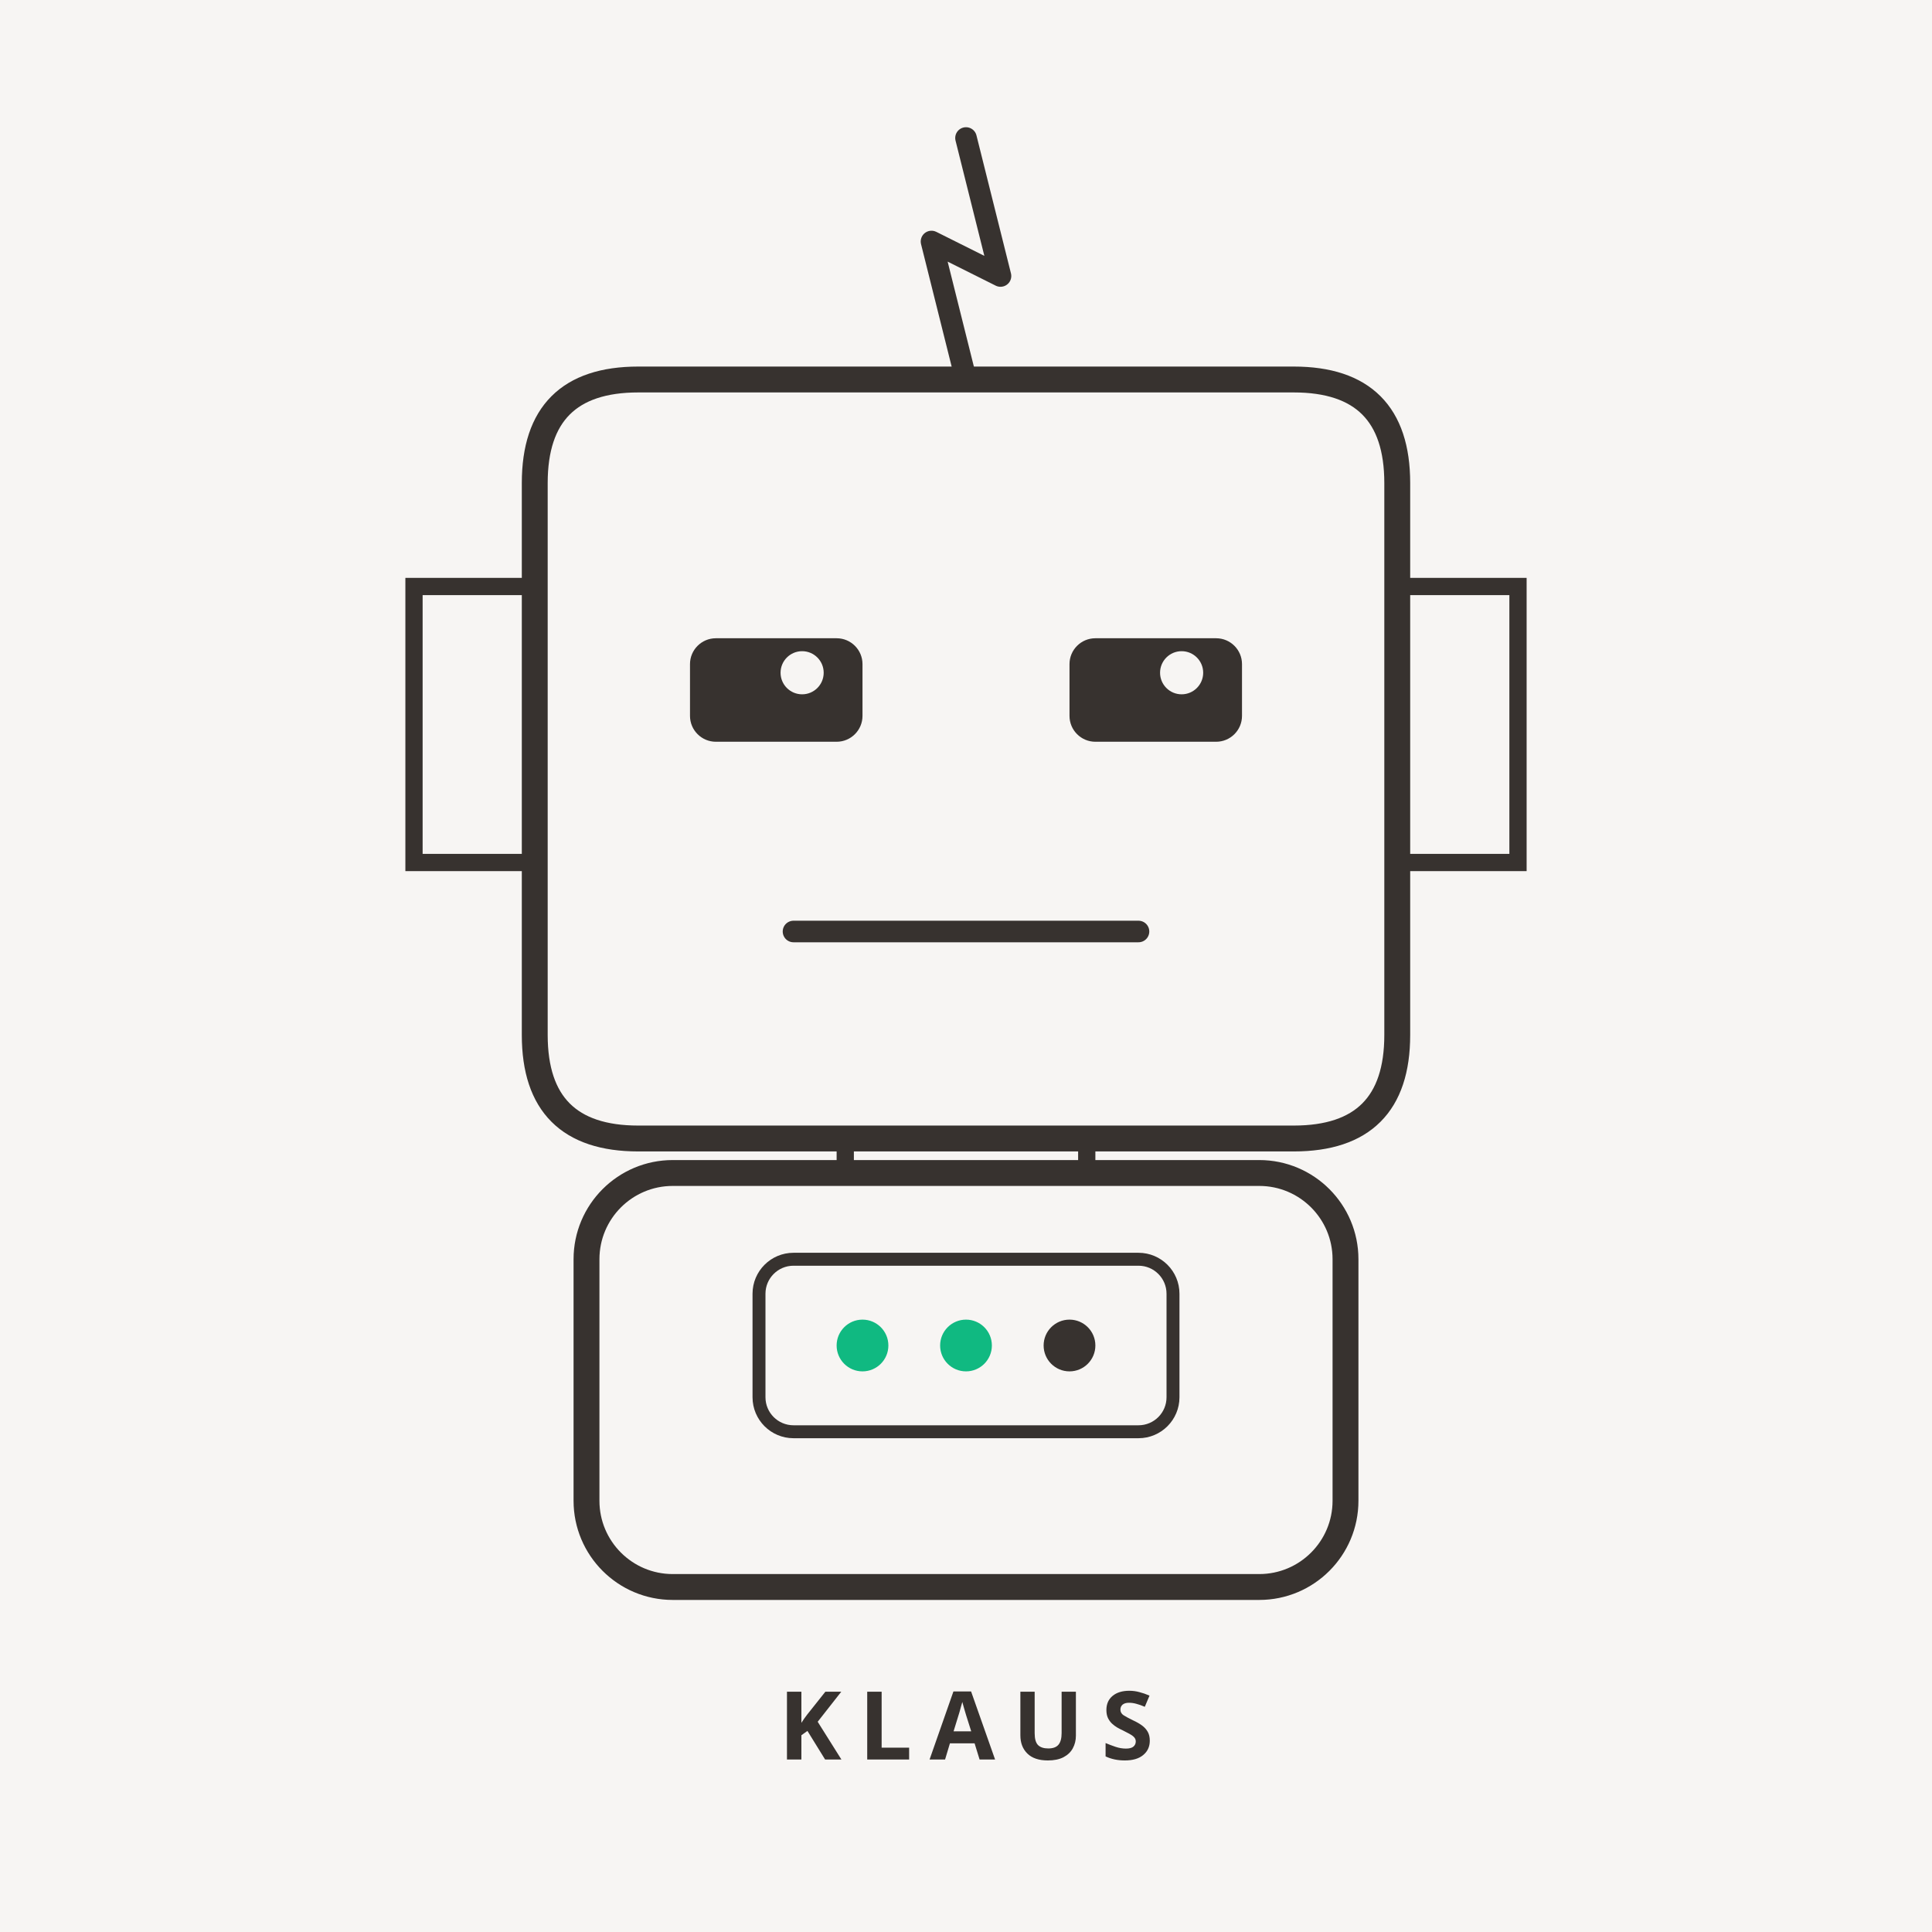
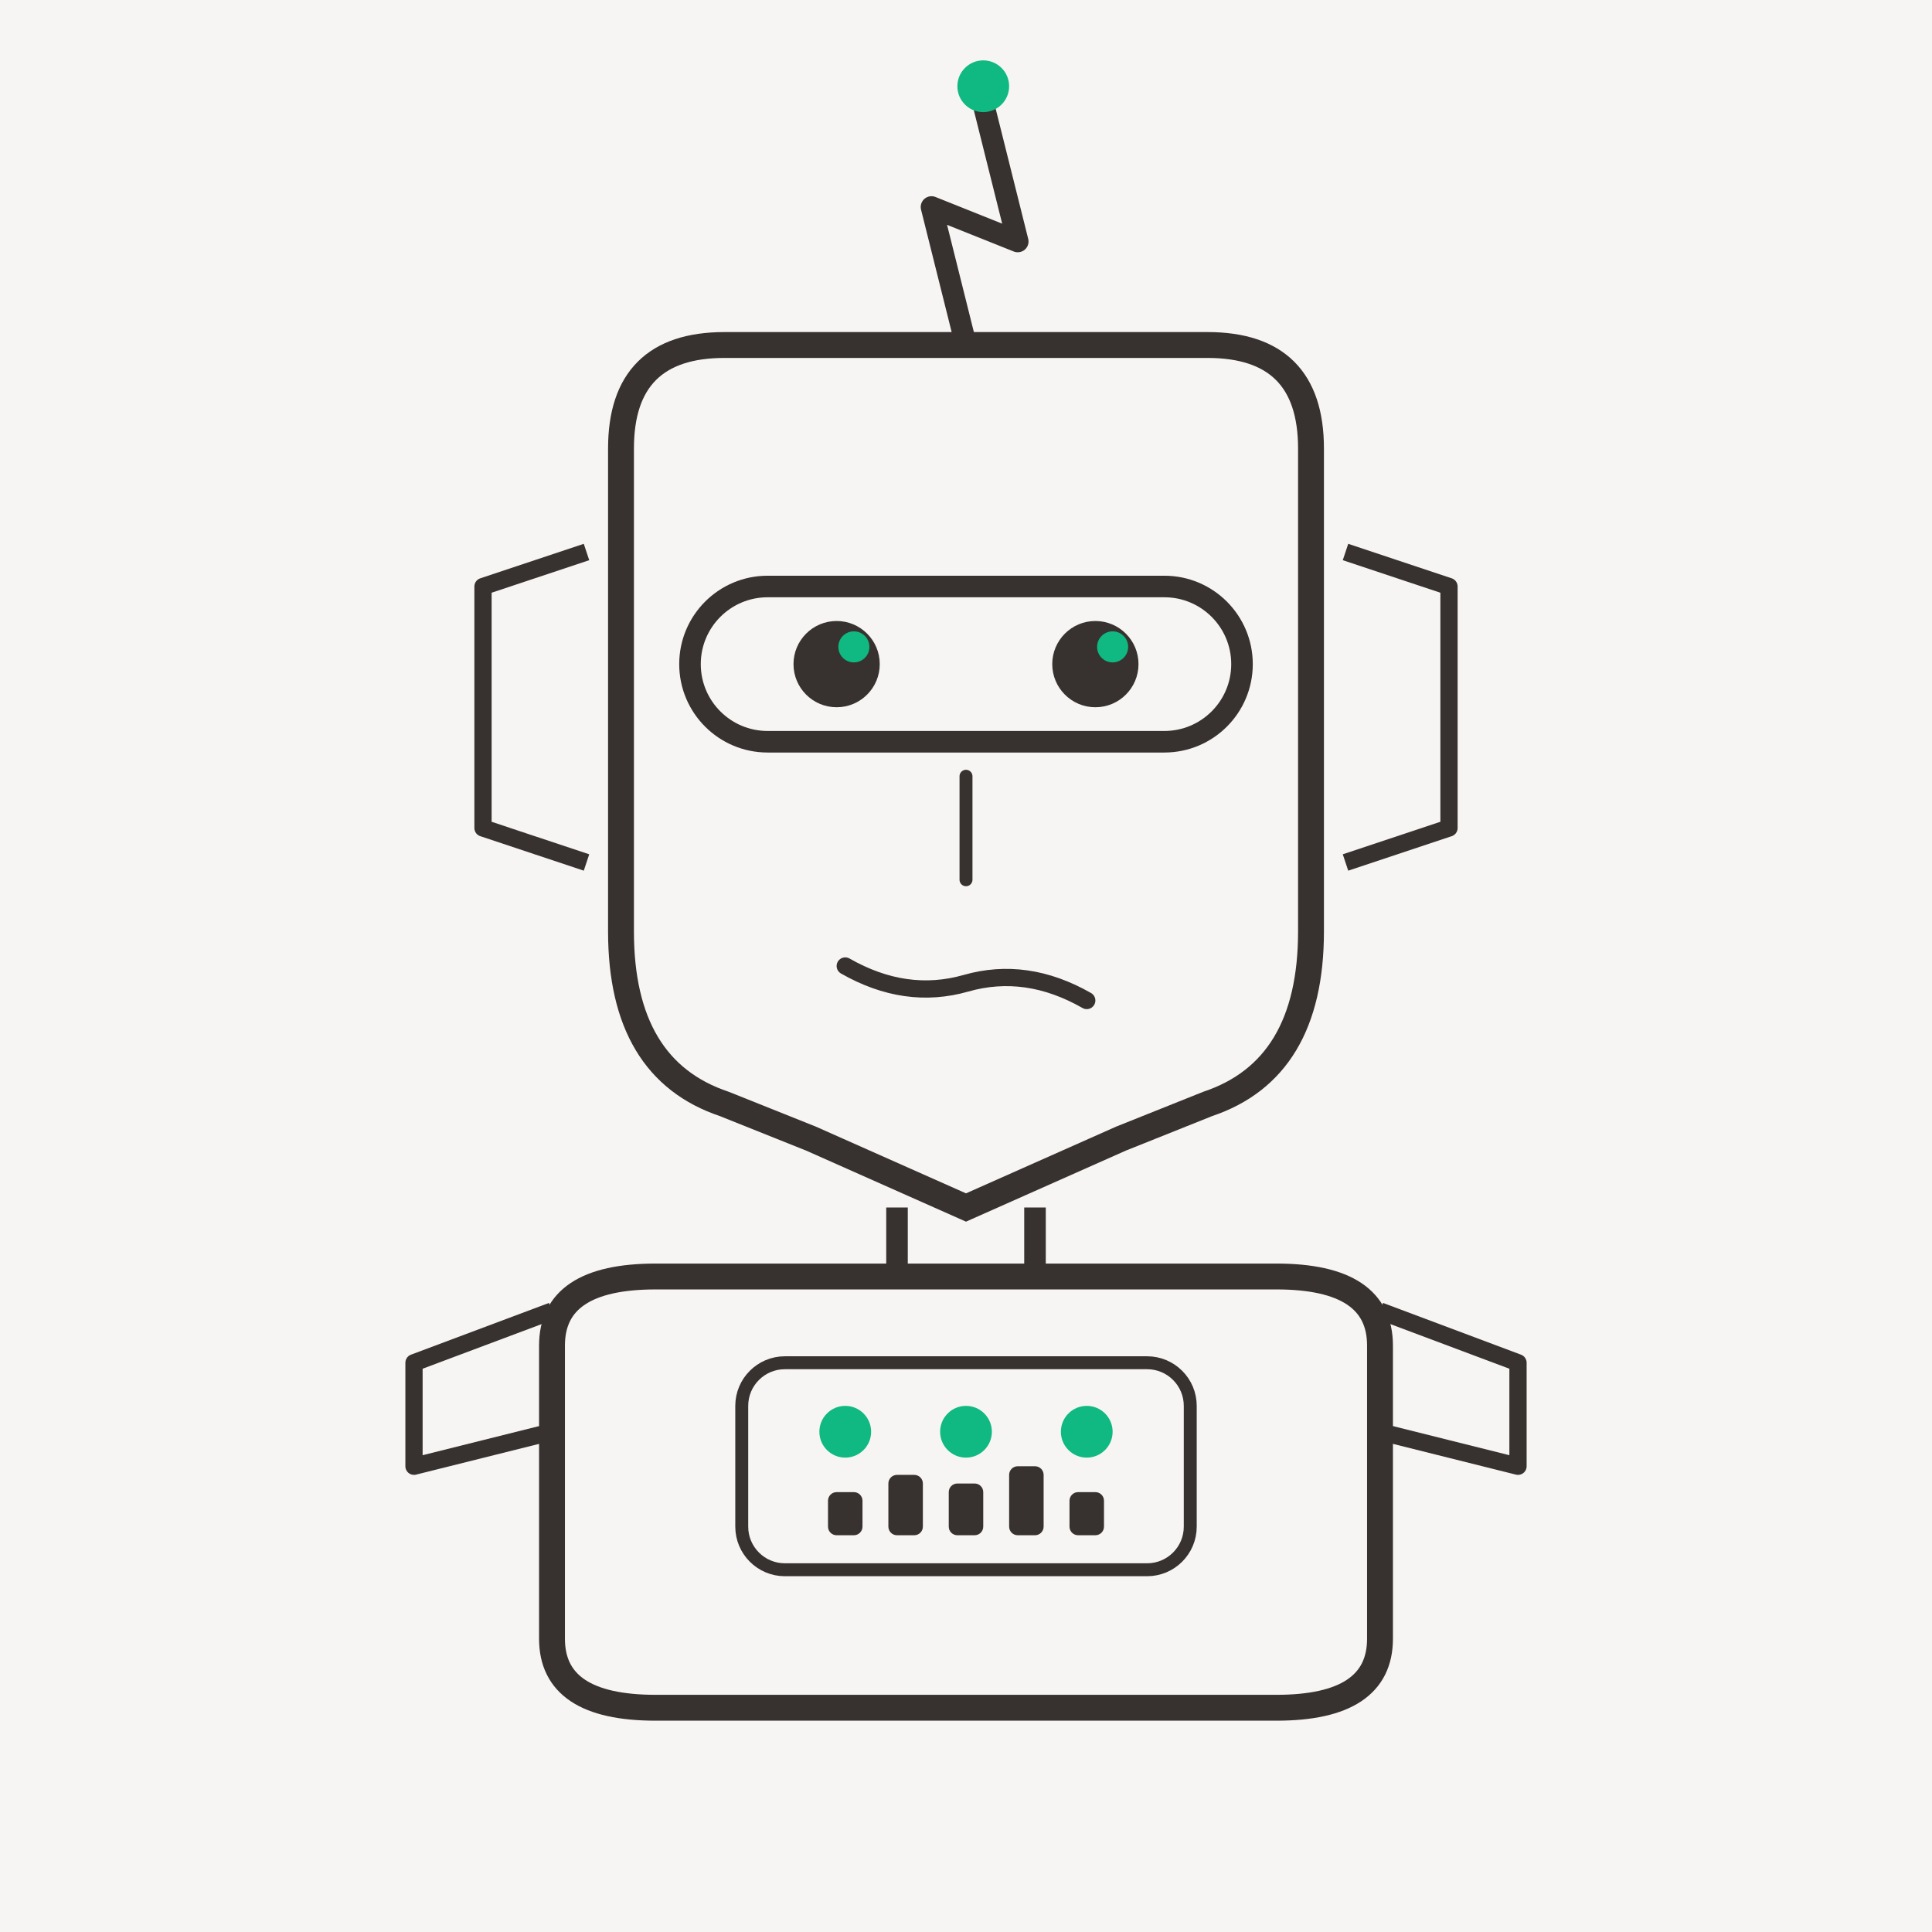
<svg xmlns="http://www.w3.org/2000/svg" width="224" height="224" viewBox="0 0 224 224" fill="none">
  <rect width="224" height="224" fill="#F7F5F3" />
-   <path d="M62 56 L62 120 Q62 132 74 132 L150 132 Q162 132 162 120 L162 56 Q162 44 150 44 L74 44 Q62 44 62 56Z" stroke="#37322F" stroke-width="3" fill="none" />
-   <rect x="80" y="74" width="20" height="12" rx="3" fill="#37322F" />
-   <rect x="124" y="74" width="20" height="12" rx="3" fill="#37322F" />
-   <circle cx="93" cy="78" r="2.5" fill="#F7F5F3" />
-   <circle cx="137" cy="78" r="2.5" fill="#F7F5F3" />
-   <line x1="92" y1="108" x2="132" y2="108" stroke="#37322F" stroke-width="2.5" stroke-linecap="round" />
-   <path d="M112 44 L108 28 L116 32 L112 16" stroke="#37322F" stroke-width="2.5" fill="none" stroke-linejoin="round" stroke-linecap="round" />
-   <path d="M48 68 L62 68 L62 100 L48 100Z" stroke="#37322F" stroke-width="2" fill="none" />
-   <path d="M162 68 L176 68 L176 100 L162 100Z" stroke="#37322F" stroke-width="2" fill="none" />
-   <rect x="68" y="136" width="88" height="48" rx="10" stroke="#37322F" stroke-width="3" fill="none" />
-   <rect x="88" y="146" width="48" height="20" rx="4" stroke="#37322F" stroke-width="1.5" fill="none" />
-   <circle cx="100" cy="156" r="3" fill="#10b981" />
-   <circle cx="112" cy="156" r="3" fill="#10b981" />
-   <circle cx="124" cy="156" r="3" fill="#37322F" />
-   <line x1="98" y1="132" x2="98" y2="136" stroke="#37322F" stroke-width="2" />
-   <line x1="126" y1="132" x2="126" y2="136" stroke="#37322F" stroke-width="2" />
-   <text x="112" y="204" text-anchor="middle" fill="#37322F" font-size="11" font-family="system-ui, sans-serif" font-weight="600" letter-spacing="2">KLAUS</text>
+   <path d="M72 52 Q72 40 84 40 L140 40 Q152 40 152 52 L152 108 Q152 124 140 128 L130 132 L112 140 L94 132 L84 128 Q72 124 72 108Z" stroke="#37322F" stroke-width="3" fill="none" />
+   <rect x="80" y="68" width="64" height="18" rx="9" stroke="#37322F" stroke-width="2.5" fill="none" />
+   <circle cx="97" cy="77" r="5" fill="#37322F" />
+   <circle cx="99" cy="75" r="1.8" fill="#10b981" />
+   <circle cx="127" cy="77" r="5" fill="#37322F" />
+   <circle cx="129" cy="75" r="1.8" fill="#10b981" />
+   <line x1="112" y1="90" x2="112" y2="102" stroke="#37322F" stroke-width="1.5" stroke-linecap="round" />
+   <path d="M98 112 Q105 116 112 114 Q119 112 126 116" stroke="#37322F" stroke-width="2" fill="none" stroke-linecap="round" />
+   <path d="M112 40 L108 24 L118 28 L114 12" stroke="#37322F" stroke-width="2.5" fill="none" stroke-linejoin="round" stroke-linecap="round" />
+   <circle cx="114" cy="10" r="3" fill="#10b981" />
+   <path d="M68 64 L56 68 L56 96 L68 100" stroke="#37322F" stroke-width="2" fill="none" stroke-linejoin="round" />
+   <path d="M156 64 L168 68 L168 96 L156 100" stroke="#37322F" stroke-width="2" fill="none" stroke-linejoin="round" />
+   <line x1="104" y1="140" x2="104" y2="148" stroke="#37322F" stroke-width="2.5" />
+   <line x1="120" y1="140" x2="120" y2="148" stroke="#37322F" stroke-width="2.5" />
+   <path d="M64 156 Q64 148 76 148 L148 148 Q160 148 160 156 L160 190 Q160 198 148 198 L76 198 Q64 198 64 190Z" stroke="#37322F" stroke-width="3" fill="none" />
+   <rect x="86" y="158" width="52" height="24" rx="5" stroke="#37322F" stroke-width="1.5" fill="none" />
+   <circle cx="98" cy="166" r="3" fill="#10b981" />
+   <circle cx="112" cy="166" r="3" fill="#10b981" />
+   <circle cx="126" cy="166" r="3" fill="#10b981" />
+   <rect x="96" y="173" width="4" height="5" rx="1" fill="#37322F" />
+   <rect x="103" y="171" width="4" height="7" rx="1" fill="#37322F" />
+   <rect x="110" y="172" width="4" height="6" rx="1" fill="#37322F" />
+   <rect x="117" y="170" width="4" height="8" rx="1" fill="#37322F" />
+   <rect x="124" y="173" width="4" height="5" rx="1" fill="#37322F" />
+   <path d="M64 152 L48 158 L48 170 L64 166" stroke="#37322F" stroke-width="2" fill="none" stroke-linejoin="round" />
+   <path d="M160 152 L176 158 L176 170 L160 166" stroke="#37322F" stroke-width="2" fill="none" stroke-linejoin="round" />
</svg>
